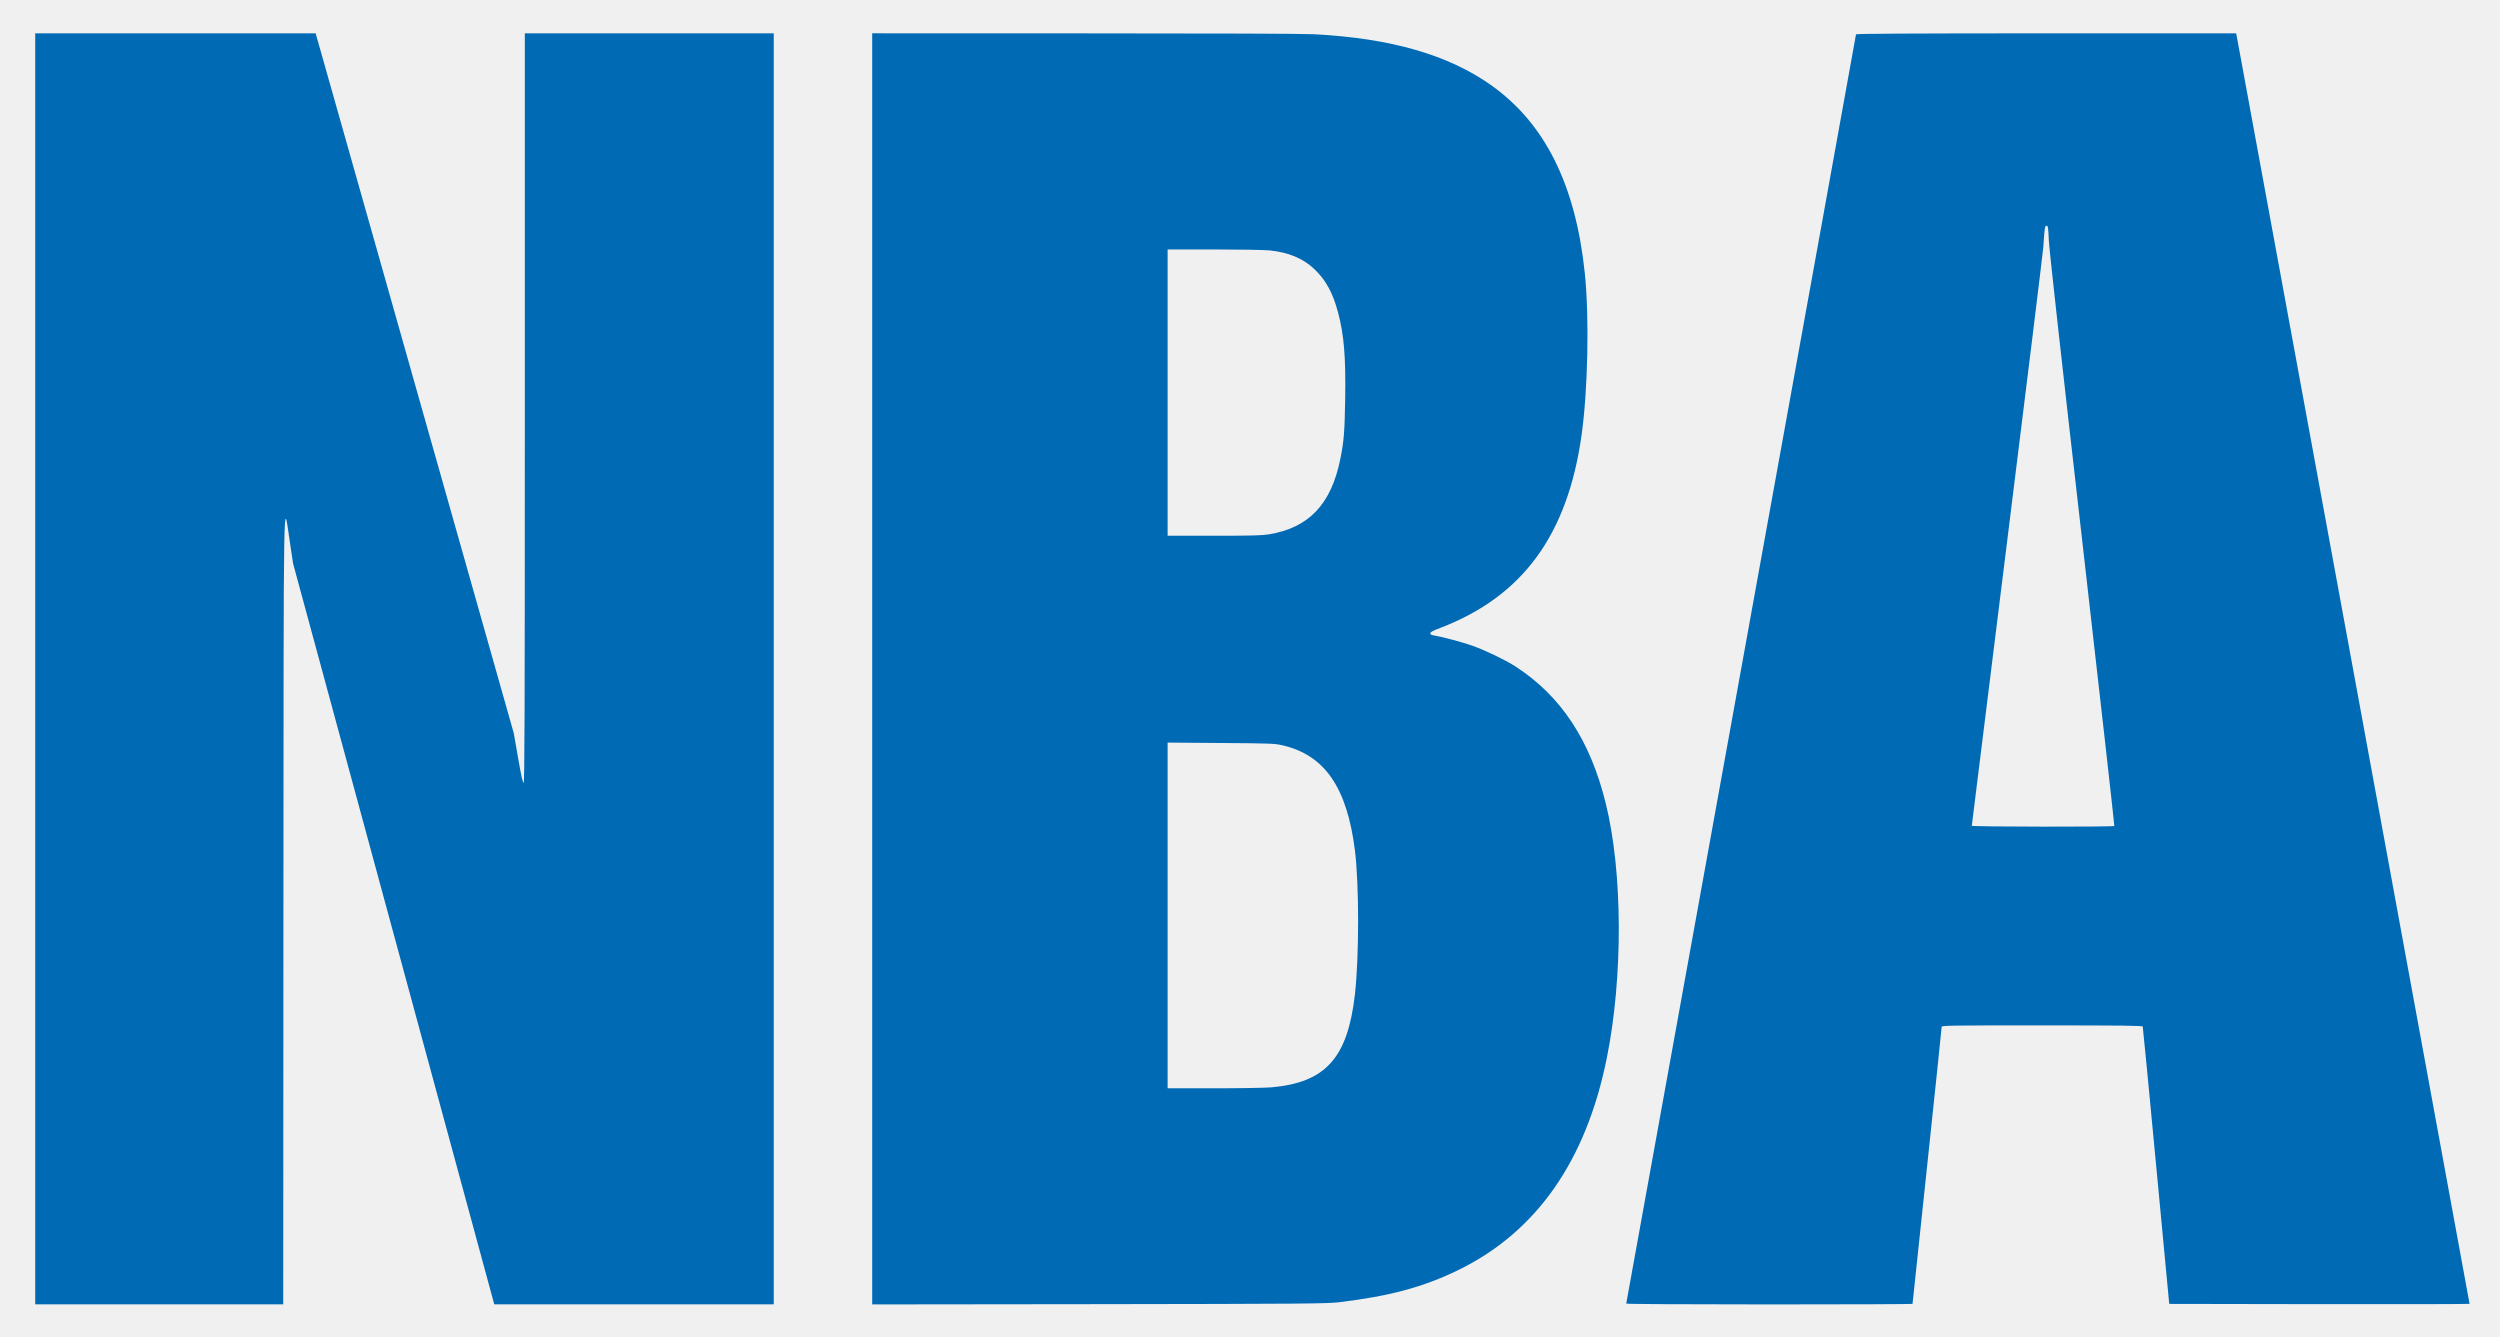
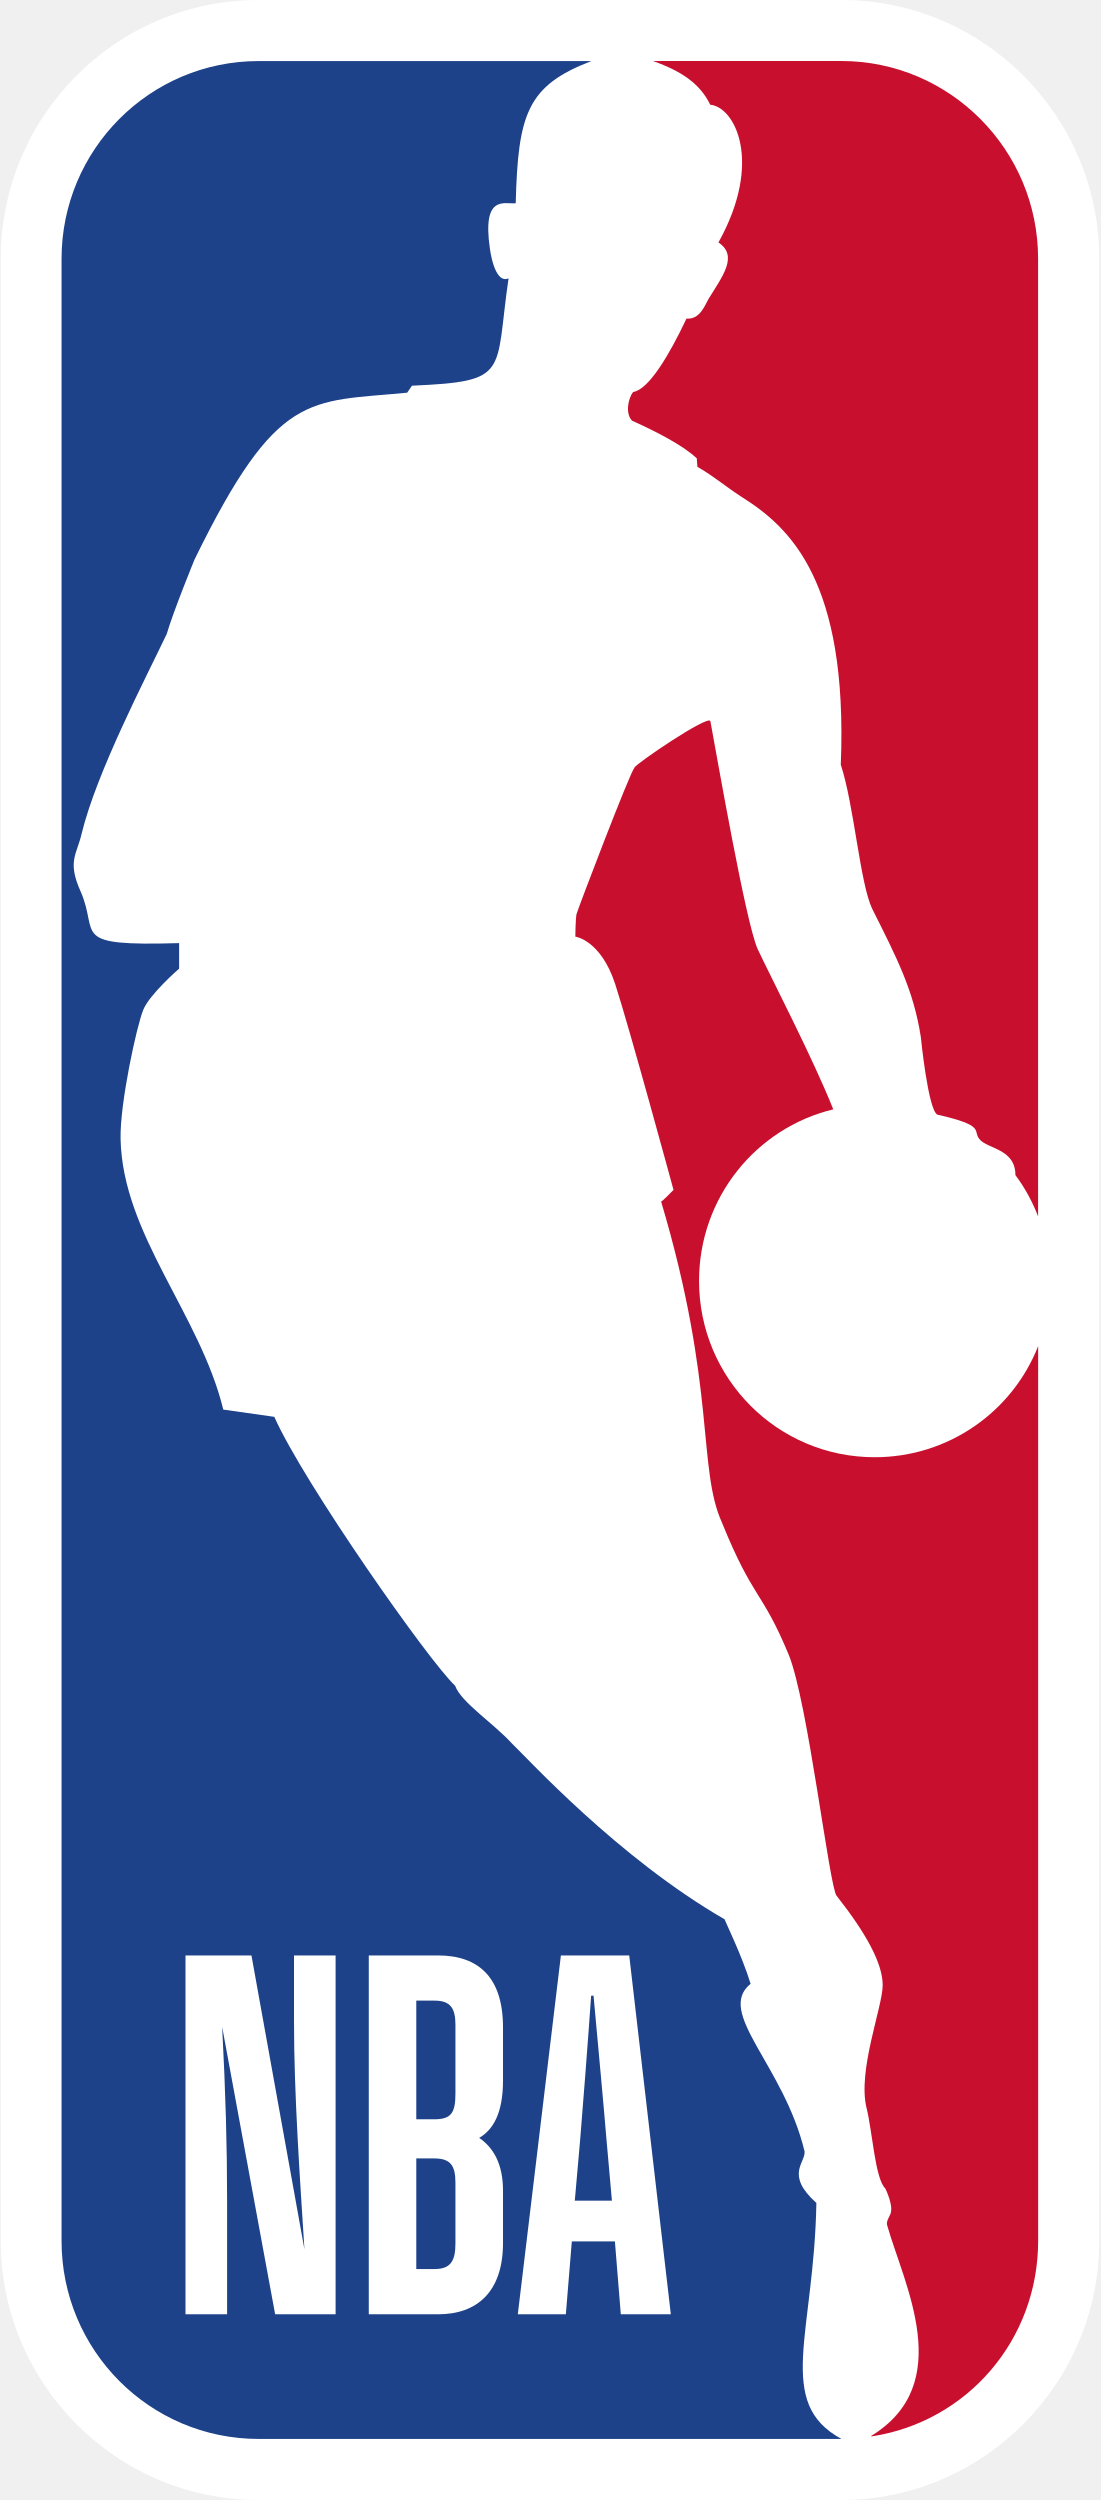
- <svg xmlns="http://www.w3.org/2000/svg" height="267.34" width="500" viewBox="0 0 76.23 40.758" version="1.1">
-   <path fill="#006ab5" d="m1.074 1.016v19.379 19.377h3.781 3.781l0.006-11.975c0.008-13.406-0.005-12.616 0.193-11.295l0.102 0.682 3.066 11.293 3.068 11.295h4.26 4.262v-19.377-19.379h-3.795-3.795v11.428c0 9.471-0.007 11.426-0.037 11.426-0.026 0-0.074-0.213-0.168-0.758l-0.132-0.756-3.021-10.67-3.02-10.67h-4.277-4.275zm25.521 0v19.379 19.379l6.916-0.008c6.227-0.008 6.954-0.015 7.305-0.057 1.536-0.182 2.582-0.462 3.643-0.979 2.383-1.161 3.899-3.319 4.533-6.455 0.503-2.485 0.49-5.691-0.033-7.795-0.477-1.918-1.361-3.256-2.742-4.154-0.303-0.197-0.939-0.503-1.326-0.639-0.304-0.107-0.938-0.276-1.154-0.309-0.093-0.014-0.125-0.033-0.125-0.068 0-0.036 0.079-0.078 0.305-0.164 2.513-0.963 3.881-2.833 4.309-5.883 0.193-1.376 0.237-3.589 0.098-4.934-0.28-2.69-1.212-4.563-2.851-5.728-1.303-0.927-3.055-1.433-5.392-1.557-0.34-0.018-2.957-0.027-7.014-0.027l-6.471-0.002zm35.795 0c-4.058-1e-7 -5.797 0.011-5.797 0.031 0 0.016-1.575 8.723-3.502 19.352s-3.504 19.336-3.504 19.35c0 0.014 1.828 0.025 4.365 0.025 2.401 0 4.365-0.008 4.365-0.016 0-0.008 0.201-1.901 0.445-4.205 0.245-2.304 0.443-4.211 0.443-4.238 0-0.047 0.148-0.049 3.061-0.049 2.422 0 3.061 0.008 3.07 0.035 0.007 0.019 0.191 1.929 0.41 4.246l0.398 4.211 4.578 0.008c2.519 0.004 4.58-0.001 4.58-0.01 0-0.021-7.085-38.594-7.104-38.676l-0.014-0.064h-5.797zm0.014 5.867c0.043 0 0.051 0.046 0.068 0.438 0.012 0.274 0.391 3.688 1.016 9.141 0.548 4.786 0.989 8.711 0.982 8.723-0.019 0.032-4.346 0.026-4.346-0.006 0-0.015 0.487-3.934 1.082-8.709 0.595-4.775 1.09-8.802 1.1-8.947 0.038-0.59 0.046-0.639 0.098-0.639zm-26.801 0.723h1.416c0.78 0 1.54 0.013 1.695 0.029 0.576 0.059 1.019 0.244 1.359 0.566 0.354 0.335 0.571 0.732 0.729 1.334 0.182 0.693 0.235 1.352 0.215 2.639-0.016 1.003-0.039 1.274-0.146 1.812-0.278 1.388-0.958 2.108-2.182 2.307-0.212 0.034-0.538 0.043-1.674 0.043h-1.412v-4.365-4.365zm0 15.037 1.619 0.012c1.505 0.011 1.638 0.016 1.871 0.068 1.295 0.293 1.979 1.28 2.221 3.205 0.13 1.036 0.13 3.255 0 4.393-0.221 1.94-0.894 2.688-2.547 2.834-0.173 0.015-0.955 0.029-1.738 0.029h-1.426v-5.271-5.269z" />
+ <svg xmlns="http://www.w3.org/2000/svg" width="209.762" height="476.731" viewBox="0 0 351.529 800" fill="none" version="1.1" id="svg14">
+   <defs id="defs14" />
+   <path d="M 269.008,0 H 82.463 C 36.954,0 0,37.164 0,82.804 V 717.081 C 0,762.779 36.973,800 82.463,800 H 268.874 c 45.491,0 82.655,-37.202 82.655,-82.919 V 82.804 C 351.529,37.164 314.499,0 269.008,0 Z" fill="#ffffff" id="path1" style="stroke-width:1" />
+   <path d="m 260.987,704.924 c -10.141,-9.071 -3.361,-12.906 -3.762,-16.492 -6.684,-27.71 -28.589,-44.47 -17.264,-53.617 -2.788,-9.147 -8.499,-20.634 -8.289,-20.615 -34.146,-19.694 -63.232,-51.68 -68.178,-56.378 -5.996,-6.54 -16.195,-13.098 -18.104,-18.41 -8.212,-7.574 -48.47,-64.912 -57.847,-86.025 l -16.328,-2.32 c -7.429,-30.491 -32.237,-56.053 -32.867,-86.62 -0.229,-11.563 5.214,-36.32 7.238,-41.248 1.986,-5.005 11.497,-13.232 11.497,-13.232 v -8.169 c -35.636,1.016 -25.4,-2.647 -31.53,-16.549 -4.316,-9.646 -1.222,-11.756 0.325,-18.429 4.774,-19.732 20.683,-50.146 27.252,-63.972 2.005,-6.981 8.88,-23.798 8.88,-23.798 26.565,-54.327 36.495,-50.319 68.044,-53.387 l 1.547,-2.244 c 31.607,-1.381 26.431,-3.778 30.9,-34.345 -4.602,1.994 -5.977,-9.569 -5.977,-9.569 -2.521,-17.412 4.793,-14.114 8.269,-14.459 0.745,-28.611 3.667,-37.624 24.216,-45.506 H 82.52 c -34.853,0 -63.06,28.362 -63.06,63.32 V 717.1 c 0,34.997 28.226,63.359 63.06,63.359 H 269.027 c -21.351,-11.582 -8.746,-33.635 -8.021,-75.516" fill="#1d428a" id="path2" style="stroke-width:1" />
+   <path d="m 222.735,146.661 0.191,2.704 c 5.691,3.317 8.575,6.04 14.304,9.741 15.221,9.608 33.955,26.694 31.587,85.604 4.259,12.848 6.15,38.084 10.084,46.176 7.925,15.783 13.215,26.042 15.526,40.942 0,0 2.292,23.184 5.271,24.853 15.736,3.566 11.191,5.12 13.483,7.823 2.444,3.165 11.516,3.03 11.516,11.526 3.151,4.237 5.481,8.629 7.257,13.212 V 82.804 c 0,-34.92 -28.284,-63.282 -62.965,-63.282 h -60.272 c 9.683,3.452 15.145,7.517 18.334,13.999 7.792,0.671 17.035,18.179 2.616,44.067 6.379,4.276 1.413,10.643 -3.17,18.064 -1.337,2.378 -2.807,6.596 -7.066,6.309 -5.462,11.563 -12.089,22.762 -17.073,23.472 -1.509,1.879 -2.617,6.846 -0.344,9.185 7.333,3.298 16.271,7.824 20.702,12.043" fill="#c8102e" id="path3" style="stroke-width:1" />
+   <path d="m 331.973,430.759 c -8.174,20.825 -28.532,35.553 -52.308,35.553 -31.129,0 -56.204,-25.255 -56.204,-56.417 0,-26.617 18.219,-48.938 42.95,-54.902 -6.474,-16.281 -20.167,-42.667 -24.216,-51.335 -3.838,-8.591 -13.12,-62.266 -15.106,-72.87 -0.458,-2.321 -24.254,13.864 -24.292,14.861 -1.394,1.362 -17.856,44.528 -18.544,46.848 -0.324,1.477 -0.382,7.23 -0.382,7.23 0,0 8.098,0.997 12.757,15.187 4.603,14.153 18.659,65.852 18.659,65.852 0,0 -3.801,3.95 -3.973,3.701 17.761,59.677 11.554,85.373 19.518,102.862 10.007,24.661 12.719,21.439 21.313,42.169 6.169,15.092 13.025,74.519 15.335,77.147 9.587,12.196 14.744,21.726 14.744,28.611 0,6.884 -8.117,27.384 -5.157,39.311 1.795,7.019 2.731,22.724 5.978,25.716 0,0 2.979,5.906 1.509,8.514 -0.421,0.901 -1.28,2.282 -0.879,3.356 5.29,18.735 22.344,50.702 -5.29,67.443 h 0.592 c 30.155,-4.698 52.996,-30.663 52.996,-62.572 V 430.701 Z" fill="#c8102e" id="path4" style="stroke-width:1" />
+   <path d="M 117.775,740.572 V 625.744 h 22.191 c 12.834,0 20.759,6.923 20.759,22.993 v 17.048 c 0,10.431 -3.17,15.763 -7.62,18.332 4.45,3.068 7.62,8.208 7.62,16.875 v 16.741 c 0,15.763 -8.403,22.839 -20.759,22.839 z m 15.201,-14.478 h 5.863 c 5.233,0 6.665,-2.742 6.665,-8.207 v -19.464 c 0,-5.638 -1.738,-7.728 -6.818,-7.728 h -5.71 z m 0,-47.922 h 5.71 c 5.386,0 6.818,-1.936 6.818,-8.207 v -22.034 c 0,-5.312 -1.604,-7.728 -6.665,-7.728 h -5.863 z m 63.557,39.082 h -13.788 l -1.91,23.318 H 165.461 L 179.25,625.744 h 21.866 l 13.311,114.828 h -16.003 z m -6.818,-78.642 h -0.783 c -0.955,13.826 -2.845,38.122 -3.495,45.831 l -1.738,19.771 h 11.879 l -1.757,-19.771 c -0.63,-7.881 -2.845,-31.833 -4.125,-45.831 M 72.437,740.572 H 59.126 V 625.744 h 21.103 l 16.959,94.08 C 95.755,697.31 93.845,670.138 93.845,646.973 V 625.744 H 107.156 V 740.572 H 87.811 L 70.852,648.583 c 1.108,21.229 1.585,38.123 1.585,55.823 v 36.186 z" fill="#ffffff" id="path5" style="stroke-width:1" />
</svg>
